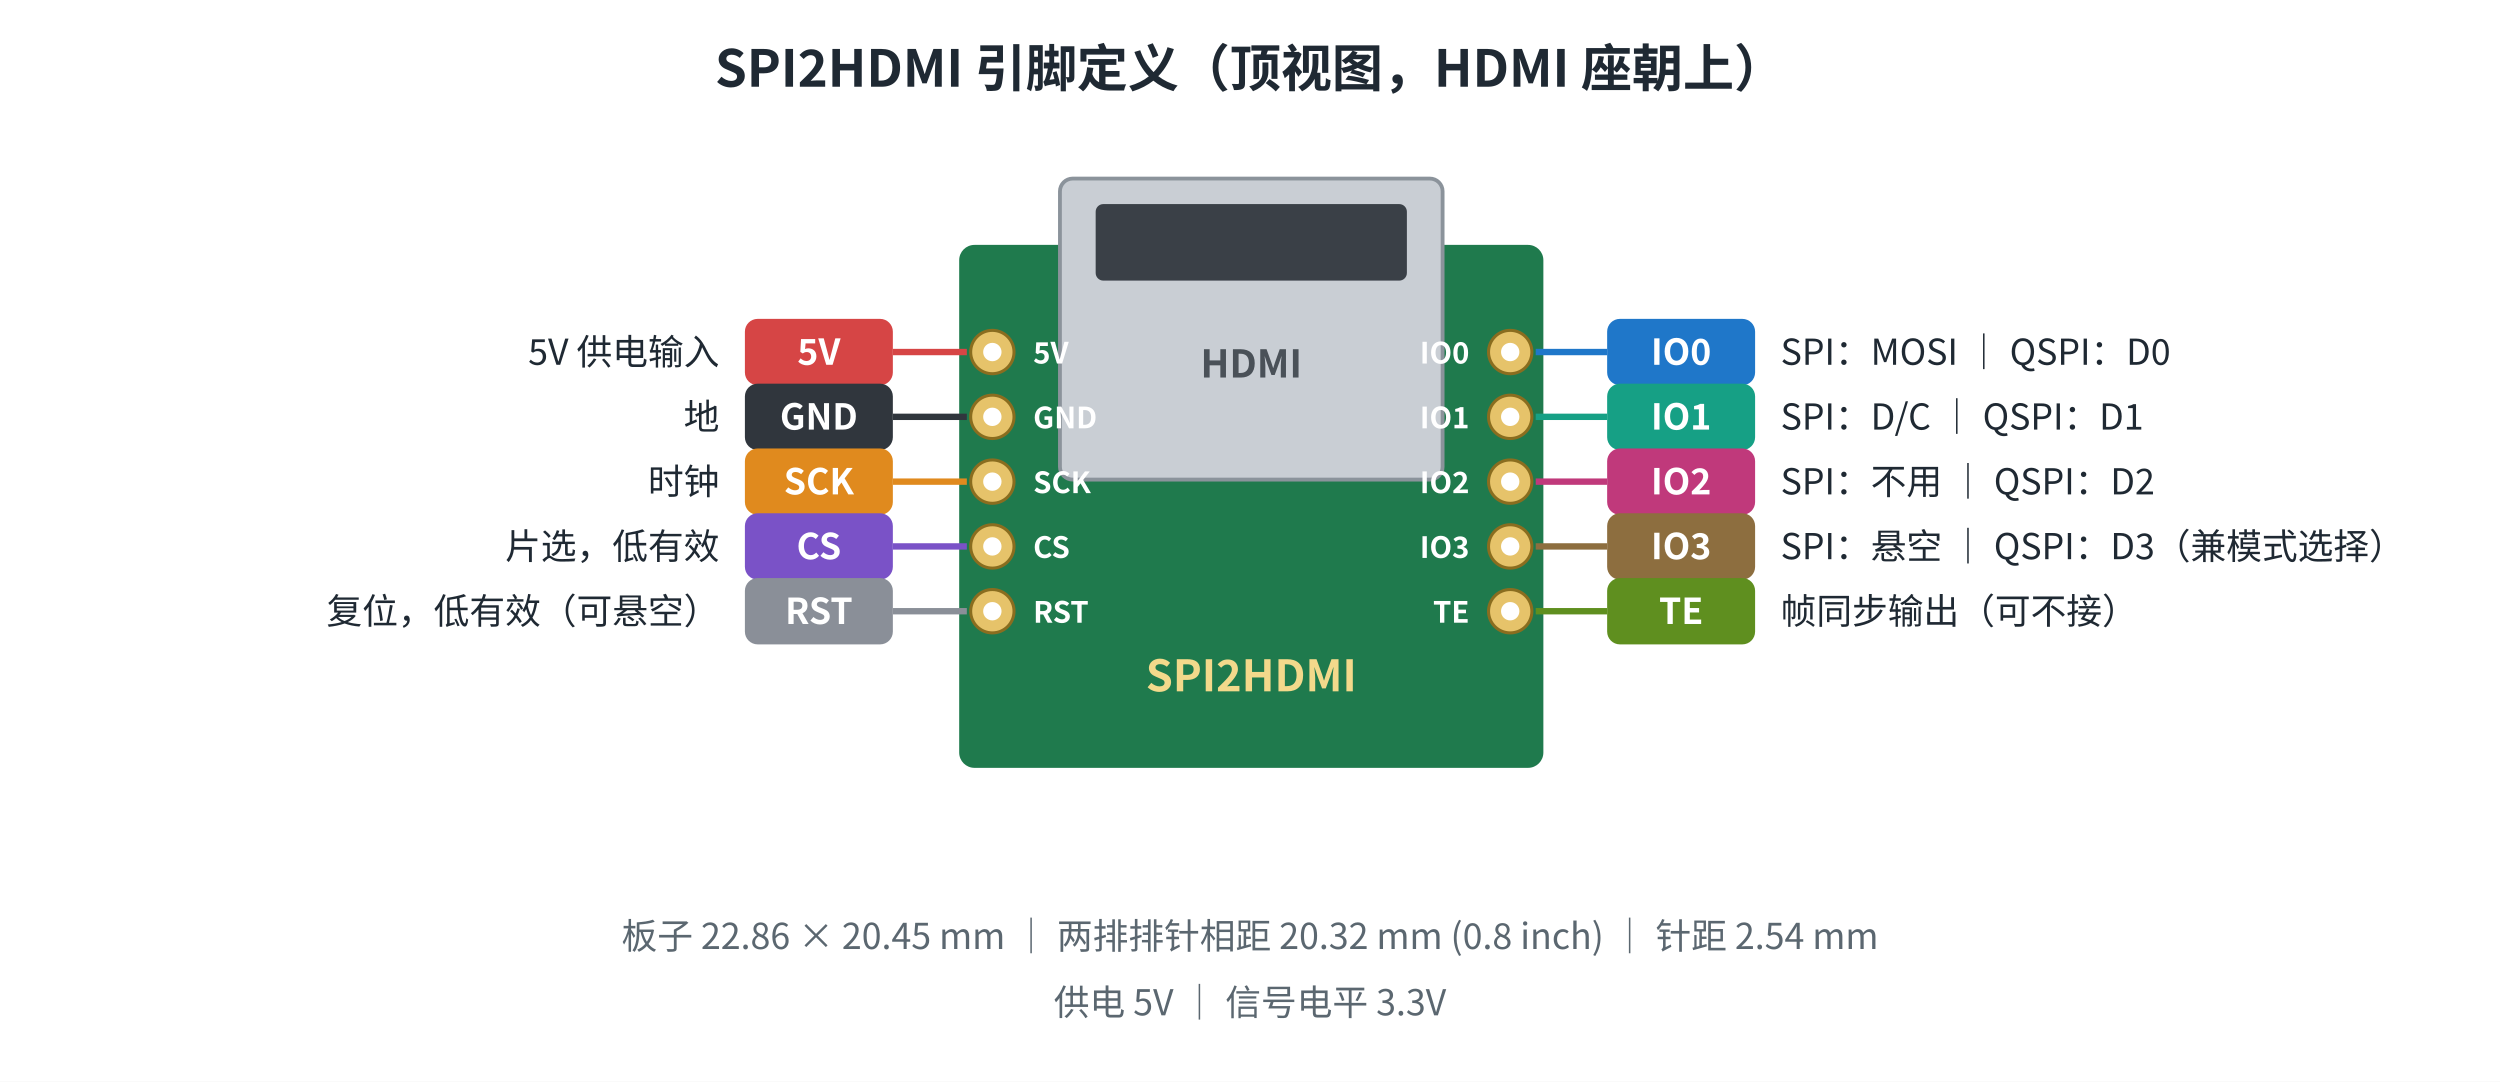
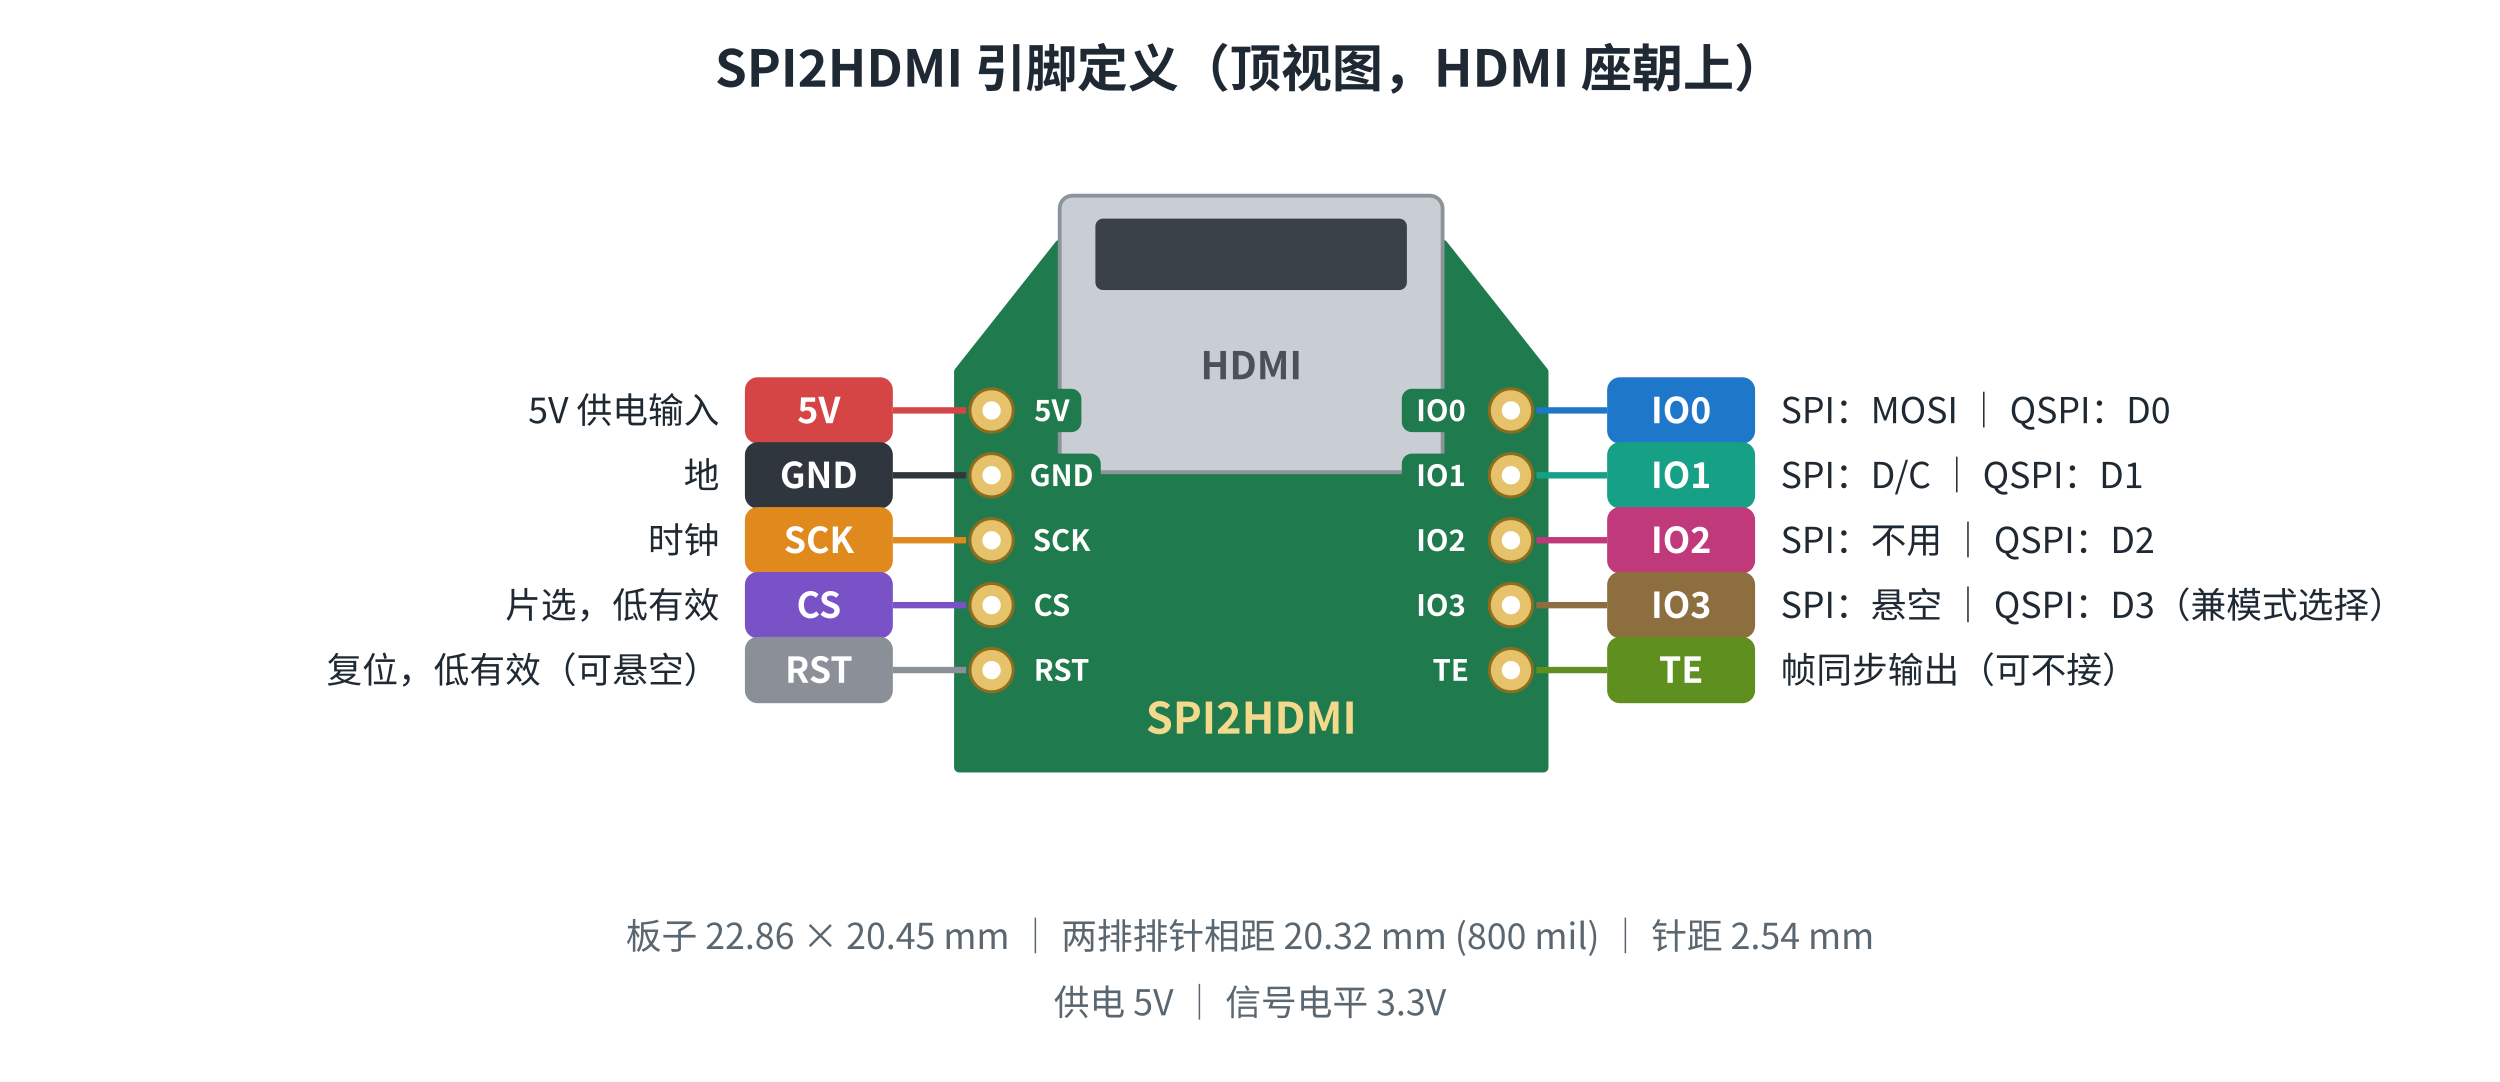
<svg xmlns="http://www.w3.org/2000/svg" viewBox="0 0 980 424" width="980" height="424" font-family="Noto Sans CJK SC, Source Han Sans SC, Microsoft YaHei, PingFang SC, Arial, sans-serif">
  <rect width="980" height="424" fill="#ffffff" />
  <text x="490.0" y="34" font-size="20" text-anchor="middle" fill="#1f2933" font-weight="bold">SPI2HDMI 引脚定义（顶视图，HDMI 座朝上）</text>
-   <rect x="376" y="96" width="229.0" height="205.0" rx="6.0" fill="#1f7a4d" />
-   <rect x="415.5" y="70.0" width="150.0" height="118.0" rx="5.0" fill="#c9ced4" stroke="#8b939b" stroke-width="1.5" />
-   <rect x="429.5" y="80.0" width="122.0" height="30.0" rx="3.0" fill="#3a4047" />
-   <text x="490.5" y="148.0" font-size="15.0" text-anchor="middle" fill="#4a5158" font-weight="bold">HDMI</text>
-   <text x="490.5" y="271.0" font-size="17.0" text-anchor="middle" fill="#f3d98b" font-weight="bold">SPI2HDMI</text>
-   <circle cx="389.0" cy="138.0" r="8.5" fill="#e6c36a" stroke="#8a6d1f" stroke-width="1.2" />
-   <circle cx="389.0" cy="138.0" r="3.6" fill="#ffffff" />
-   <text x="405.0" y="142.5" font-size="11.5" text-anchor="start" fill="#ffffff" font-weight="bold">5V</text>
-   <circle cx="389.0" cy="163.4" r="8.5" fill="#e6c36a" stroke="#8a6d1f" stroke-width="1.2" />
-   <circle cx="389.0" cy="163.4" r="3.6" fill="#ffffff" />
-   <text x="405.0" y="167.9" font-size="11.5" text-anchor="start" fill="#ffffff" font-weight="bold">GND</text>
-   <circle cx="389.0" cy="188.8" r="8.5" fill="#e6c36a" stroke="#8a6d1f" stroke-width="1.2" />
-   <circle cx="389.0" cy="188.8" r="3.6" fill="#ffffff" />
-   <text x="405.0" y="193.3" font-size="11.5" text-anchor="start" fill="#ffffff" font-weight="bold">SCK</text>
-   <circle cx="389.0" cy="214.2" r="8.5" fill="#e6c36a" stroke="#8a6d1f" stroke-width="1.2" />
-   <circle cx="389.0" cy="214.2" r="3.6" fill="#ffffff" />
-   <text x="405.0" y="218.7" font-size="11.5" text-anchor="start" fill="#ffffff" font-weight="bold">CS</text>
-   <circle cx="389.0" cy="239.6" r="8.5" fill="#e6c36a" stroke="#8a6d1f" stroke-width="1.2" />
-   <circle cx="389.0" cy="239.6" r="3.6" fill="#ffffff" />
-   <text x="405.0" y="244.1" font-size="11.5" text-anchor="start" fill="#ffffff" font-weight="bold">RST</text>
-   <circle cx="592.0" cy="138.0" r="8.5" fill="#e6c36a" stroke="#8a6d1f" stroke-width="1.2" />
-   <circle cx="592.0" cy="138.0" r="3.6" fill="#ffffff" />
-   <text x="576.0" y="142.5" font-size="11.5" text-anchor="end" fill="#ffffff" font-weight="bold">IO0</text>
-   <circle cx="592.0" cy="163.4" r="8.5" fill="#e6c36a" stroke="#8a6d1f" stroke-width="1.2" />
-   <circle cx="592.0" cy="163.4" r="3.6" fill="#ffffff" />
-   <text x="576.0" y="167.9" font-size="11.5" text-anchor="end" fill="#ffffff" font-weight="bold">IO1</text>
-   <circle cx="592.0" cy="188.8" r="8.5" fill="#e6c36a" stroke="#8a6d1f" stroke-width="1.2" />
-   <circle cx="592.0" cy="188.8" r="3.6" fill="#ffffff" />
-   <text x="576.0" y="193.3" font-size="11.5" text-anchor="end" fill="#ffffff" font-weight="bold">IO2</text>
-   <circle cx="592.0" cy="214.2" r="8.5" fill="#e6c36a" stroke="#8a6d1f" stroke-width="1.2" />
-   <circle cx="592.0" cy="214.2" r="3.6" fill="#ffffff" />
-   <text x="576.0" y="218.7" font-size="11.5" text-anchor="end" fill="#ffffff" font-weight="bold">IO3</text>
-   <circle cx="592.0" cy="239.6" r="8.5" fill="#e6c36a" stroke="#8a6d1f" stroke-width="1.2" />
-   <circle cx="592.0" cy="239.6" r="3.6" fill="#ffffff" />
-   <text x="576.0" y="244.1" font-size="11.5" text-anchor="end" fill="#ffffff" font-weight="bold">TE</text>
-   <line x1="379.0" y1="138.0" x2="350" y2="138.0" stroke="#d64545" stroke-width="2.5" />
-   <rect x="292" y="125.0" width="58" height="26" rx="5" fill="#d64545" />
-   <text x="321" y="143.0" font-size="14" text-anchor="middle" fill="#ffffff" font-weight="bold">5V</text>
-   <text x="282" y="143.0" font-size="14" text-anchor="end" fill="#1f2933" font-weight="normal">5V 供电输入</text>
-   <line x1="379.0" y1="163.4" x2="350" y2="163.4" stroke="#30363d" stroke-width="2.5" />
-   <rect x="292" y="150.4" width="58" height="26" rx="5" fill="#30363d" />
-   <text x="321" y="168.4" font-size="14" text-anchor="middle" fill="#ffffff" font-weight="bold">GND</text>
-   <text x="282" y="168.4" font-size="14" text-anchor="end" fill="#1f2933" font-weight="normal">地</text>
-   <line x1="379.0" y1="188.8" x2="350" y2="188.8" stroke="#e08a1e" stroke-width="2.5" />
-   <rect x="292" y="175.8" width="58" height="26" rx="5" fill="#e08a1e" />
-   <text x="321" y="193.8" font-size="14" text-anchor="middle" fill="#ffffff" font-weight="bold">SCK</text>
-   <text x="282" y="193.8" font-size="14" text-anchor="end" fill="#1f2933" font-weight="normal">时钟</text>
-   <line x1="379.0" y1="214.2" x2="350" y2="214.2" stroke="#7a52c7" stroke-width="2.5" />
-   <rect x="292" y="201.2" width="58" height="26" rx="5" fill="#7a52c7" />
-   <text x="321" y="219.2" font-size="14" text-anchor="middle" fill="#ffffff" font-weight="bold">CS</text>
-   <text x="282" y="219.2" font-size="14" text-anchor="end" fill="#1f2933" font-weight="normal">片选，低有效</text>
-   <line x1="379.0" y1="239.6" x2="350" y2="239.6" stroke="#8a8f98" stroke-width="2.5" />
-   <rect x="292" y="226.6" width="58" height="26" rx="5" fill="#8a8f98" />
-   <text x="321" y="244.6" font-size="14" text-anchor="middle" fill="#ffffff" font-weight="bold">RST</text>
-   <text x="282" y="244.6" font-size="14" text-anchor="end" fill="#1f2933" font-weight="normal">复位，低有效（可悬空）</text>
-   <line x1="602.0" y1="138.0" x2="630" y2="138.0" stroke="#1f77c9" stroke-width="2.5" />
-   <rect x="630" y="125.0" width="58" height="26" rx="5" fill="#1f77c9" />
-   <text x="659" y="143.0" font-size="14" text-anchor="middle" fill="#ffffff" font-weight="bold">IO0</text>
-   <text x="698" y="143.0" font-size="14" text-anchor="start" fill="#1f2933" font-weight="normal">SPI：MOSI ｜ QSPI：D0</text>
-   <line x1="602.0" y1="163.4" x2="630" y2="163.4" stroke="#16a085" stroke-width="2.5" />
-   <rect x="630" y="150.4" width="58" height="26" rx="5" fill="#16a085" />
-   <text x="659" y="168.4" font-size="14" text-anchor="middle" fill="#ffffff" font-weight="bold">IO1</text>
-   <text x="698" y="168.4" font-size="14" text-anchor="start" fill="#1f2933" font-weight="normal">SPI：D/C ｜ QSPI：D1</text>
-   <line x1="602.0" y1="188.8" x2="630" y2="188.8" stroke="#c0397b" stroke-width="2.5" />
-   <rect x="630" y="175.8" width="58" height="26" rx="5" fill="#c0397b" />
-   <text x="659" y="193.8" font-size="14" text-anchor="middle" fill="#ffffff" font-weight="bold">IO2</text>
-   <text x="698" y="193.8" font-size="14" text-anchor="start" fill="#1f2933" font-weight="normal">SPI：不用 ｜ QSPI：D2</text>
-   <line x1="602.0" y1="214.2" x2="630" y2="214.2" stroke="#8d6e3f" stroke-width="2.5" />
-   <rect x="630" y="201.2" width="58" height="26" rx="5" fill="#8d6e3f" />
-   <text x="659" y="219.2" font-size="14" text-anchor="middle" fill="#ffffff" font-weight="bold">IO3</text>
-   <text x="698" y="219.2" font-size="14" text-anchor="start" fill="#1f2933" font-weight="normal">SPI：悬空 ｜ QSPI：D3（兼模式选择）</text>
-   <line x1="602.0" y1="239.6" x2="630" y2="239.6" stroke="#5f8f1f" stroke-width="2.5" />
-   <rect x="630" y="226.6" width="58" height="26" rx="5" fill="#5f8f1f" />
-   <text x="659" y="244.6" font-size="14" text-anchor="middle" fill="#ffffff" font-weight="bold">TE</text>
-   <text x="698" y="244.6" font-size="14" text-anchor="start" fill="#1f2933" font-weight="normal">帧同步输出（可不接）</text>
-   <text x="490.0" y="372" font-size="14" text-anchor="middle" fill="#5b6770" font-weight="normal">板子 22.86 × 20.45 mm ｜ 两排排针相距 20.32 mm (0.8 inch) ｜ 针距 2.54 mm</text>
+   <polygon points="376.0,300.8 605.0,300.8 605.0,145.8 565.6,96.0 415.4,96.0 376.0,145.8" fill="#1f7a4d" stroke-linejoin="round" stroke="#1f7a4d" stroke-width="4.0" />
+   <rect x="415.4" y="76.7" width="150.1" height="108.4" rx="5.0" fill="#c9ced4" stroke="#8b939b" stroke-width="1.5" />
+   <rect x="429.4" y="85.7" width="122.1" height="28.0" rx="3.0" fill="#3a4047" />
+   <text x="490.5" y="148.662" font-size="15.0" text-anchor="middle" fill="#4a5158" font-weight="bold">HDMI</text>
+   <text x="490.5" y="287.597" font-size="17.0" text-anchor="middle" fill="#f3d98b" font-weight="bold">SPI2HDMI</text>
+   <circle cx="388.7" cy="160.9" r="8.5" fill="#e6c36a" stroke="#8a6d1f" stroke-width="1.2" />
+   <circle cx="388.7" cy="160.9" r="3.6" fill="#ffffff" />
+   <rect x="400.7" y="152.4" width="23.2" height="17.0" rx="4.0" fill="#1f7a4d" />
+   <text x="412.322" y="165.083" font-size="11.5" text-anchor="middle" fill="#ffffff" font-weight="bold">5V</text>
+   <circle cx="388.7" cy="186.3" r="8.5" fill="#e6c36a" stroke="#8a6d1f" stroke-width="1.2" />
+   <circle cx="388.7" cy="186.3" r="3.6" fill="#ffffff" />
+   <rect x="400.7" y="177.8" width="30.8" height="17.0" rx="4.0" fill="#1f7a4d" />
+   <text x="416.122" y="190.528" font-size="11.5" text-anchor="middle" fill="#ffffff" font-weight="bold">GND</text>
+   <circle cx="388.7" cy="211.8" r="8.5" fill="#e6c36a" stroke="#8a6d1f" stroke-width="1.2" />
+   <circle cx="388.7" cy="211.8" r="3.6" fill="#ffffff" />
+   <rect x="400.7" y="203.3" width="30.8" height="17.0" rx="4.0" fill="#1f7a4d" />
+   <text x="416.122" y="215.972" font-size="11.5" text-anchor="middle" fill="#ffffff" font-weight="bold">SCK</text>
+   <circle cx="388.7" cy="237.2" r="8.5" fill="#e6c36a" stroke="#8a6d1f" stroke-width="1.2" />
+   <circle cx="388.7" cy="237.2" r="3.6" fill="#ffffff" />
+   <rect x="400.7" y="228.7" width="23.2" height="17.0" rx="4.0" fill="#1f7a4d" />
+   <text x="412.322" y="241.417" font-size="11.5" text-anchor="middle" fill="#ffffff" font-weight="bold">CS</text>
+   <circle cx="388.7" cy="262.7" r="8.5" fill="#e6c36a" stroke="#8a6d1f" stroke-width="1.2" />
+   <circle cx="388.7" cy="262.7" r="3.6" fill="#ffffff" />
+   <rect x="400.7" y="254.2" width="30.8" height="17.0" rx="4.0" fill="#1f7a4d" />
+   <text x="416.122" y="266.861" font-size="11.5" text-anchor="middle" fill="#ffffff" font-weight="bold">RST</text>
+   <circle cx="592.3" cy="160.9" r="8.5" fill="#e6c36a" stroke="#8a6d1f" stroke-width="1.2" />
+   <circle cx="592.3" cy="160.9" r="3.6" fill="#ffffff" />
+   <rect x="549.5" y="152.4" width="30.8" height="17.0" rx="4.0" fill="#1f7a4d" />
+   <text x="564.878" y="165.083" font-size="11.5" text-anchor="middle" fill="#ffffff" font-weight="bold">IO0</text>
+   <circle cx="592.3" cy="186.3" r="8.5" fill="#e6c36a" stroke="#8a6d1f" stroke-width="1.2" />
+   <circle cx="592.3" cy="186.3" r="3.6" fill="#ffffff" />
+   <rect x="549.5" y="177.8" width="30.8" height="17.0" rx="4.0" fill="#1f7a4d" />
+   <text x="564.878" y="190.528" font-size="11.5" text-anchor="middle" fill="#ffffff" font-weight="bold">IO1</text>
+   <circle cx="592.3" cy="211.8" r="8.5" fill="#e6c36a" stroke="#8a6d1f" stroke-width="1.2" />
+   <circle cx="592.3" cy="211.8" r="3.6" fill="#ffffff" />
+   <rect x="549.5" y="203.3" width="30.8" height="17.0" rx="4.0" fill="#1f7a4d" />
+   <text x="564.878" y="215.972" font-size="11.5" text-anchor="middle" fill="#ffffff" font-weight="bold">IO2</text>
+   <circle cx="592.3" cy="237.2" r="8.5" fill="#e6c36a" stroke="#8a6d1f" stroke-width="1.2" />
+   <circle cx="592.3" cy="237.2" r="3.6" fill="#ffffff" />
+   <rect x="549.5" y="228.7" width="30.8" height="17.0" rx="4.0" fill="#1f7a4d" />
+   <text x="564.878" y="241.417" font-size="11.5" text-anchor="middle" fill="#ffffff" font-weight="bold">IO3</text>
+   <circle cx="592.3" cy="262.7" r="8.5" fill="#e6c36a" stroke="#8a6d1f" stroke-width="1.2" />
+   <circle cx="592.3" cy="262.7" r="3.6" fill="#ffffff" />
+   <rect x="557.1" y="254.2" width="23.2" height="17.0" rx="4.0" fill="#1f7a4d" />
+   <text x="568.678" y="266.861" font-size="11.5" text-anchor="middle" fill="#ffffff" font-weight="bold">TE</text>
+   <line x1="378.722" y1="160.883" x2="350" y2="160.883" stroke="#d64545" stroke-width="2.5" />
+   <rect x="292" y="147.883" width="58" height="26" rx="5" fill="#d64545" />
+   <text x="321" y="165.883" font-size="14" text-anchor="middle" fill="#ffffff" font-weight="bold">5V</text>
+   <text x="282" y="165.883" font-size="14" text-anchor="end" fill="#1f2933" font-weight="normal">5V 供电输入</text>
+   <line x1="378.722" y1="186.328" x2="350" y2="186.328" stroke="#30363d" stroke-width="2.5" />
+   <rect x="292" y="173.328" width="58" height="26" rx="5" fill="#30363d" />
+   <text x="321" y="191.328" font-size="14" text-anchor="middle" fill="#ffffff" font-weight="bold">GND</text>
+   <text x="282" y="191.328" font-size="14" text-anchor="end" fill="#1f2933" font-weight="normal">地</text>
+   <line x1="378.722" y1="211.772" x2="350" y2="211.772" stroke="#e08a1e" stroke-width="2.5" />
+   <rect x="292" y="198.772" width="58" height="26" rx="5" fill="#e08a1e" />
+   <text x="321" y="216.772" font-size="14" text-anchor="middle" fill="#ffffff" font-weight="bold">SCK</text>
+   <text x="282" y="216.772" font-size="14" text-anchor="end" fill="#1f2933" font-weight="normal">时钟</text>
+   <line x1="378.722" y1="237.217" x2="350" y2="237.217" stroke="#7a52c7" stroke-width="2.5" />
+   <rect x="292" y="224.217" width="58" height="26" rx="5" fill="#7a52c7" />
+   <text x="321" y="242.217" font-size="14" text-anchor="middle" fill="#ffffff" font-weight="bold">CS</text>
+   <text x="282" y="242.217" font-size="14" text-anchor="end" fill="#1f2933" font-weight="normal">片选，低有效</text>
+   <line x1="378.722" y1="262.661" x2="350" y2="262.661" stroke="#8a8f98" stroke-width="2.5" />
+   <rect x="292" y="249.661" width="58" height="26" rx="5" fill="#8a8f98" />
+   <text x="321" y="267.661" font-size="14" text-anchor="middle" fill="#ffffff" font-weight="bold">RST</text>
+   <text x="282" y="267.661" font-size="14" text-anchor="end" fill="#1f2933" font-weight="normal">复位，低有效（可悬空）</text>
+   <line x1="602.278" y1="160.883" x2="630" y2="160.883" stroke="#1f77c9" stroke-width="2.5" />
+   <rect x="630" y="147.883" width="58" height="26" rx="5" fill="#1f77c9" />
+   <text x="659" y="165.883" font-size="14" text-anchor="middle" fill="#ffffff" font-weight="bold">IO0</text>
+   <text x="698" y="165.883" font-size="14" text-anchor="start" fill="#1f2933" font-weight="normal">SPI：MOSI ｜ QSPI：D0</text>
+   <line x1="602.278" y1="186.328" x2="630" y2="186.328" stroke="#16a085" stroke-width="2.5" />
+   <rect x="630" y="173.328" width="58" height="26" rx="5" fill="#16a085" />
+   <text x="659" y="191.328" font-size="14" text-anchor="middle" fill="#ffffff" font-weight="bold">IO1</text>
+   <text x="698" y="191.328" font-size="14" text-anchor="start" fill="#1f2933" font-weight="normal">SPI：D/C ｜ QSPI：D1</text>
+   <line x1="602.278" y1="211.772" x2="630" y2="211.772" stroke="#c0397b" stroke-width="2.5" />
+   <rect x="630" y="198.772" width="58" height="26" rx="5" fill="#c0397b" />
+   <text x="659" y="216.772" font-size="14" text-anchor="middle" fill="#ffffff" font-weight="bold">IO2</text>
+   <text x="698" y="216.772" font-size="14" text-anchor="start" fill="#1f2933" font-weight="normal">SPI：不用 ｜ QSPI：D2</text>
+   <line x1="602.278" y1="237.217" x2="630" y2="237.217" stroke="#8d6e3f" stroke-width="2.5" />
+   <rect x="630" y="224.217" width="58" height="26" rx="5" fill="#8d6e3f" />
+   <text x="659" y="242.217" font-size="14" text-anchor="middle" fill="#ffffff" font-weight="bold">IO3</text>
+   <text x="698" y="242.217" font-size="14" text-anchor="start" fill="#1f2933" font-weight="normal">SPI：悬空 ｜ QSPI：D3（兼模式选择）</text>
+   <line x1="602.278" y1="262.661" x2="630" y2="262.661" stroke="#5f8f1f" stroke-width="2.5" />
+   <rect x="630" y="249.661" width="58" height="26" rx="5" fill="#5f8f1f" />
+   <text x="659" y="267.661" font-size="14" text-anchor="middle" fill="#ffffff" font-weight="bold">TE</text>
+   <text x="698" y="267.661" font-size="14" text-anchor="start" fill="#1f2933" font-weight="normal">帧同步输出（可不接）</text>
+   <text x="490.0" y="372" font-size="14" text-anchor="middle" fill="#5b6770" font-weight="normal">板子 22.86 × 20.45 mm ｜ 两排排针相距 20.32 mm (800 mil) ｜ 针距 2.54 mm</text>
  <text x="490.0" y="398" font-size="14" text-anchor="middle" fill="#5b6770" font-weight="normal">供电 5V ｜ 信号电平 3.3V</text>
</svg>
